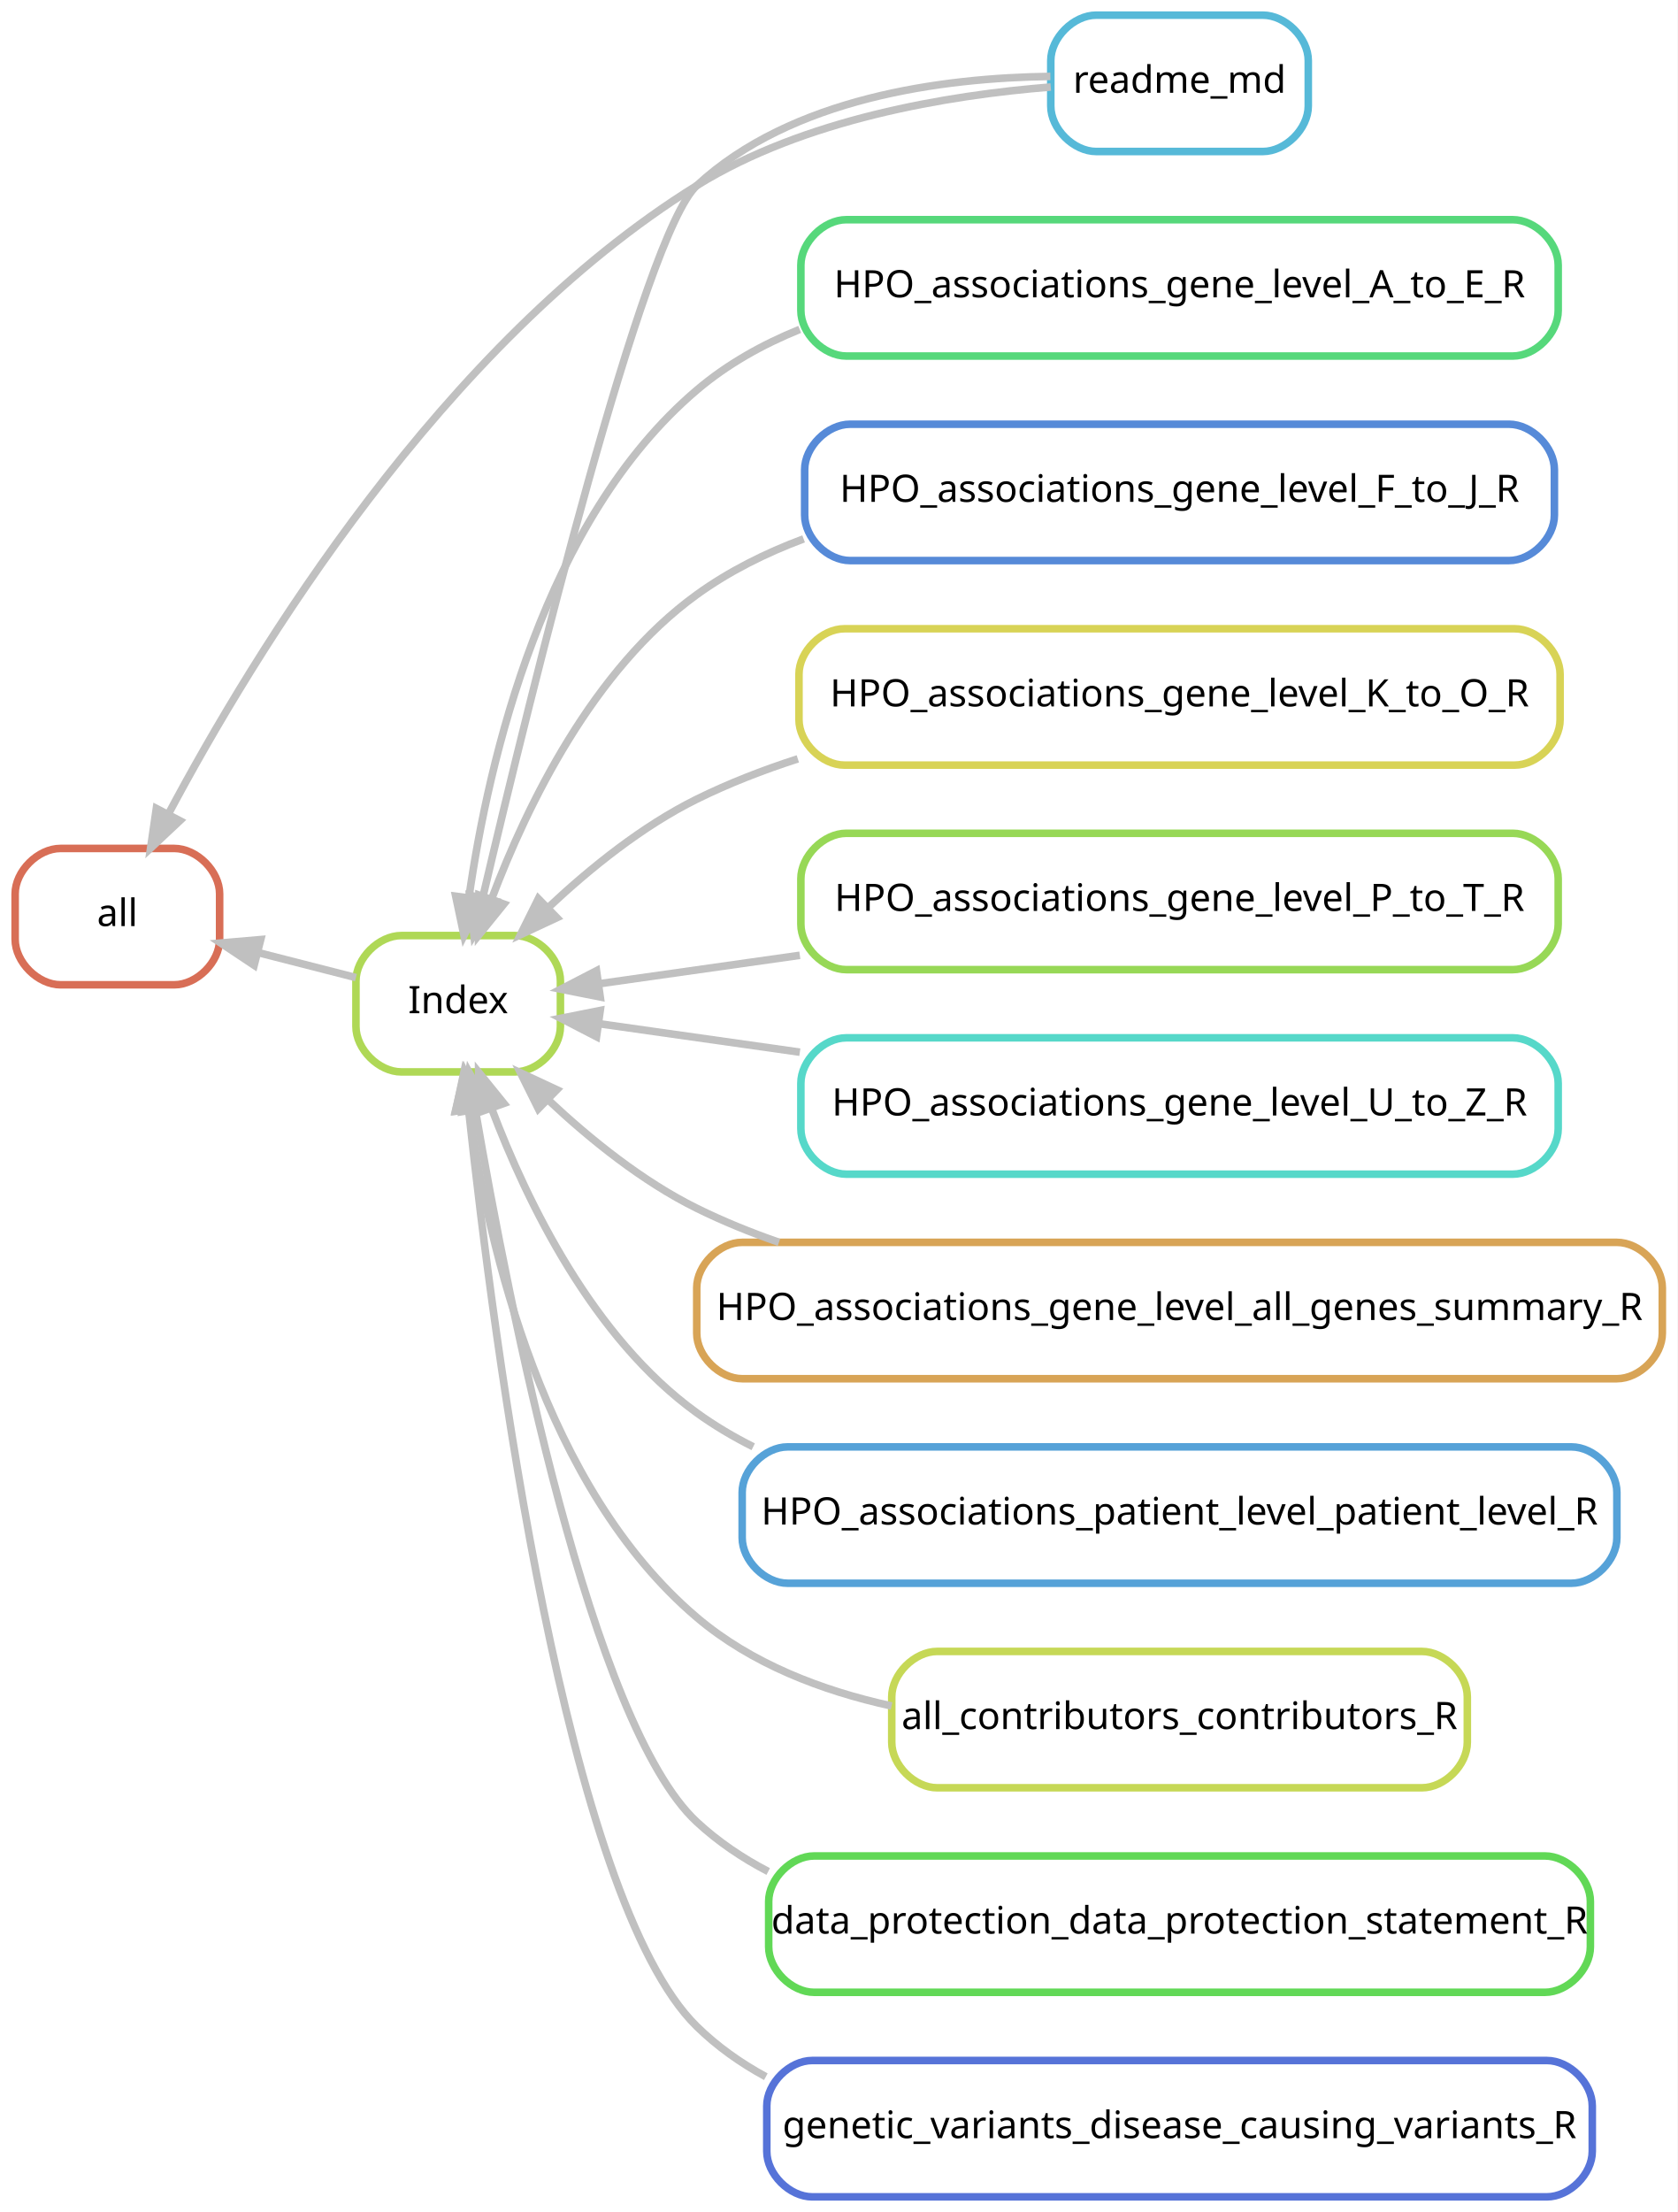
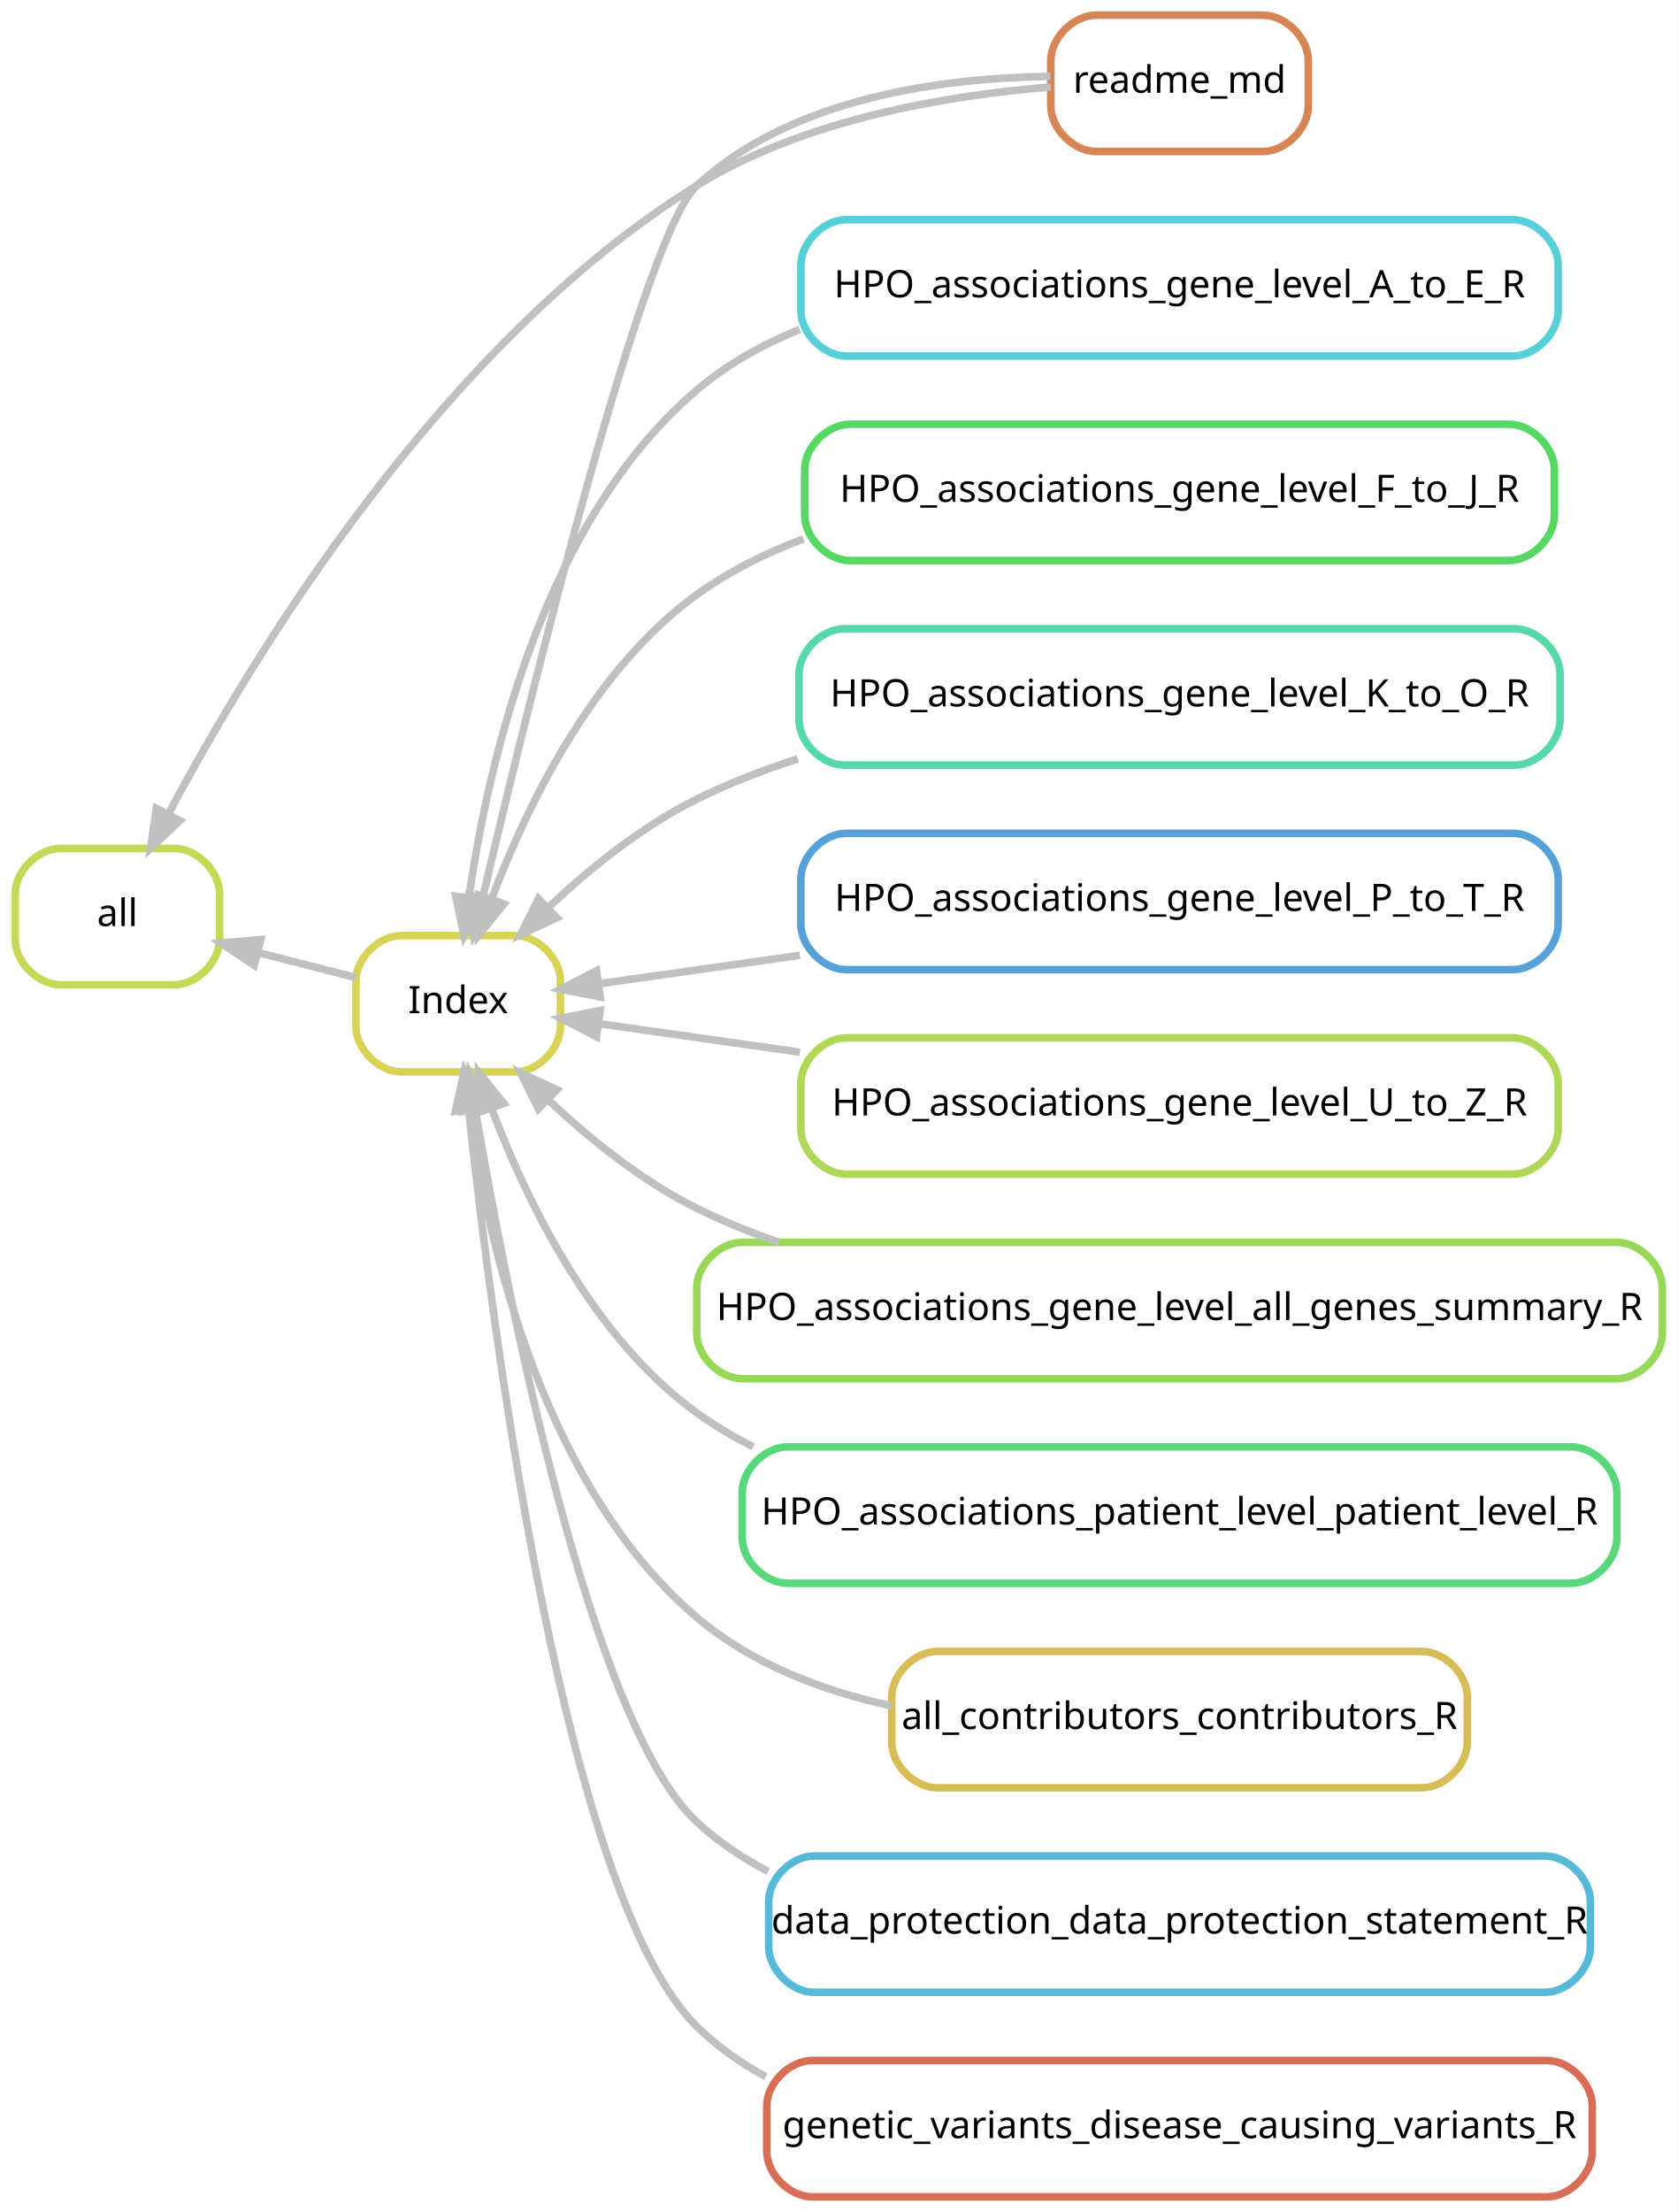
<svg xmlns="http://www.w3.org/2000/svg" width="443pt" height="584pt" viewBox="0.00 0.00 443.00 584.00">
  <g id="graph0" class="graph" transform="scale(1 1) rotate(0) translate(4 580)">
    <polygon fill="#ffffff" stroke="transparent" points="-4,4 -4,-580 439,-580 439,4 -4,4" />
    <g id="node1" class="node">
-       <path fill="none" stroke="#d86e56" stroke-width="2" d="M42,-356C42,-356 12,-356 12,-356 6,-356 0,-350 0,-344 0,-344 0,-332 0,-332 0,-326 6,-320 12,-320 12,-320 42,-320 42,-320 48,-320 54,-326 54,-332 54,-332 54,-344 54,-344 54,-350 48,-356 42,-356" />
+       <path fill="none" stroke="#c6d856" stroke-width="2" d="M42,-356C42,-356 12,-356 12,-356 6,-356 0,-350 0,-344 0,-344 0,-332 0,-332 0,-326 6,-320 12,-320 12,-320 42,-320 42,-320 48,-320 54,-326 54,-332 54,-332 54,-344 54,-344 54,-350 48,-356 42,-356" />
      <text text-anchor="middle" x="27" y="-335.5" font-family="sans" font-size="10.00" fill="#000000">all</text>
    </g>
    <g id="node2" class="node">
-       <path fill="none" stroke="#afd856" stroke-width="2" d="M132,-333C132,-333 102,-333 102,-333 96,-333 90,-327 90,-321 90,-321 90,-309 90,-309 90,-303 96,-297 102,-297 102,-297 132,-297 132,-297 138,-297 144,-303 144,-309 144,-309 144,-321 144,-321 144,-327 138,-333 132,-333" />
+       <path fill="none" stroke="#d8d356" stroke-width="2" d="M132,-333C132,-333 102,-333 102,-333 96,-333 90,-327 90,-321 90,-321 90,-309 90,-309 90,-303 96,-297 102,-297 102,-297 132,-297 132,-297 138,-297 144,-303 144,-309 144,-309 144,-321 144,-321 144,-327 138,-333 132,-333" />
      <text text-anchor="middle" x="117" y="-312.5" font-family="sans" font-size="10.00" fill="#000000">Index</text>
    </g>
-     <g id="edge2" class="edge">
+     <g id="edge1" class="edge">
      <path fill="none" stroke="#c0c0c0" stroke-width="2" d="M89.997,-321.901C81.884,-323.974 72.837,-326.286 64.187,-328.497" />
      <polygon fill="#c0c0c0" stroke="#c0c0c0" stroke-width="2" points="63.117,-325.158 54.295,-331.025 64.85,-331.94 63.117,-325.158" />
    </g>
    <g id="node3" class="node">
-       <path fill="none" stroke="#56d87b" stroke-width="2" d="M395.5,-522C395.5,-522 219.5,-522 219.5,-522 213.5,-522 207.5,-516 207.5,-510 207.5,-510 207.5,-498 207.5,-498 207.5,-492 213.5,-486 219.5,-486 219.5,-486 395.5,-486 395.5,-486 401.5,-486 407.5,-492 407.5,-498 407.5,-498 407.5,-510 407.5,-510 407.5,-516 401.5,-522 395.5,-522" />
+       <path fill="none" stroke="#56d0d8" stroke-width="2" d="M395.5,-522C395.5,-522 219.5,-522 219.5,-522 213.5,-522 207.5,-516 207.5,-510 207.5,-510 207.5,-498 207.5,-498 207.5,-492 213.5,-486 219.5,-486 219.5,-486 395.5,-486 395.5,-486 401.5,-486 407.5,-492 407.5,-498 407.5,-498 407.5,-510 407.5,-510 407.5,-516 401.5,-522 395.5,-522" />
      <text text-anchor="middle" x="307.5" y="-501.5" font-family="sans" font-size="10.00" fill="#000000">HPO_associations_gene_level_A_to_E_R</text>
    </g>
-     <g id="edge4" class="edge">
+     <g id="edge8" class="edge">
      <path fill="none" stroke="#c0c0c0" stroke-width="2" d="M207.201,-493.036C197.33,-489.041 188.018,-483.812 180,-477 139.708,-442.766 125.058,-379.511 119.825,-342.994" />
      <polygon fill="#c0c0c0" stroke="#c0c0c0" stroke-width="2" points="123.288,-342.483 118.534,-333.015 116.346,-343.381 123.288,-342.483" />
    </g>
    <g id="node4" class="node">
-       <path fill="none" stroke="#56b9d8" stroke-width="2" d="M329.5,-576C329.5,-576 285.5,-576 285.5,-576 279.5,-576 273.5,-570 273.5,-564 273.5,-564 273.5,-552 273.5,-552 273.5,-546 279.5,-540 285.5,-540 285.5,-540 329.5,-540 329.5,-540 335.5,-540 341.5,-546 341.5,-552 341.5,-552 341.5,-564 341.5,-564 341.5,-570 335.5,-576 329.5,-576" />
+       <path fill="none" stroke="#d88556" stroke-width="2" d="M329.5,-576C329.5,-576 285.5,-576 285.5,-576 279.5,-576 273.5,-570 273.5,-564 273.5,-564 273.5,-552 273.5,-552 273.5,-546 279.5,-540 285.5,-540 285.5,-540 329.5,-540 329.5,-540 335.5,-540 341.5,-546 341.5,-552 341.5,-552 341.5,-564 341.5,-564 341.5,-570 335.5,-576 329.5,-576" />
      <text text-anchor="middle" x="307.5" y="-555.5" font-family="sans" font-size="10.00" fill="#000000">readme_md</text>
    </g>
-     <g id="edge1" class="edge">
+     <g id="edge2" class="edge">
      <path fill="none" stroke="#c0c0c0" stroke-width="2" d="M273.494,-557.032C246.376,-554.86 208.372,-548.574 180,-531 112.919,-489.448 63.044,-407.51 40.428,-365.005" />
      <polygon fill="#c0c0c0" stroke="#c0c0c0" stroke-width="2" points="43.496,-363.32 35.769,-356.072 37.29,-366.557 43.496,-363.32" />
    </g>
-     <g id="edge12" class="edge">
+     <g id="edge7" class="edge">
      <path fill="none" stroke="#c0c0c0" stroke-width="2" d="M273.389,-559.826C244.907,-559.453 205.049,-554.235 180,-531 165.976,-517.991 136.53,-398.435 123.472,-342.994" />
      <polygon fill="#c0c0c0" stroke="#c0c0c0" stroke-width="2" points="126.848,-342.058 121.16,-333.119 120.032,-343.654 126.848,-342.058" />
    </g>
    <g id="node5" class="node">
-       <path fill="none" stroke="#568ad8" stroke-width="2" d="M394.5,-468C394.5,-468 220.5,-468 220.5,-468 214.5,-468 208.5,-462 208.5,-456 208.5,-456 208.5,-444 208.5,-444 208.5,-438 214.5,-432 220.5,-432 220.5,-432 394.5,-432 394.5,-432 400.5,-432 406.5,-438 406.5,-444 406.5,-444 406.5,-456 406.5,-456 406.5,-462 400.5,-468 394.5,-468" />
+       <path fill="none" stroke="#56d863" stroke-width="2" d="M394.5,-468C394.5,-468 220.5,-468 220.5,-468 214.5,-468 208.5,-462 208.5,-456 208.5,-456 208.5,-444 208.5,-444 208.5,-438 214.5,-432 220.5,-432 220.5,-432 394.5,-432 394.5,-432 400.5,-432 406.5,-438 406.5,-444 406.5,-444 406.5,-456 406.5,-456 406.5,-462 400.5,-468 394.5,-468" />
      <text text-anchor="middle" x="307.5" y="-447.5" font-family="sans" font-size="10.00" fill="#000000">HPO_associations_gene_level_F_to_J_R</text>
    </g>
-     <g id="edge7" class="edge">
+     <g id="edge11" class="edge">
      <path fill="none" stroke="#c0c0c0" stroke-width="2" d="M208.226,-437.729C198.165,-433.976 188.528,-429.162 180,-423 152.629,-403.223 135.259,-367.6 125.843,-342.693" />
      <polygon fill="#c0c0c0" stroke="#c0c0c0" stroke-width="2" points="129.066,-341.312 122.399,-333.078 122.476,-343.673 129.066,-341.312" />
    </g>
    <g id="node6" class="node">
-       <path fill="none" stroke="#d8d356" stroke-width="2" d="M396,-414C396,-414 219,-414 219,-414 213,-414 207,-408 207,-402 207,-402 207,-390 207,-390 207,-384 213,-378 219,-378 219,-378 396,-378 396,-378 402,-378 408,-384 408,-390 408,-390 408,-402 408,-402 408,-408 402,-414 396,-414" />
+       <path fill="none" stroke="#56d8a9" stroke-width="2" d="M396,-414C396,-414 219,-414 219,-414 213,-414 207,-408 207,-402 207,-402 207,-390 207,-390 207,-384 213,-378 219,-378 219,-378 396,-378 396,-378 402,-378 408,-384 408,-390 408,-390 408,-402 408,-402 408,-408 402,-414 396,-414" />
      <text text-anchor="middle" x="307.5" y="-393.5" font-family="sans" font-size="10.00" fill="#000000">HPO_associations_gene_level_K_to_O_R</text>
    </g>
-     <g id="edge3" class="edge">
+     <g id="edge13" class="edge">
      <path fill="none" stroke="#c0c0c0" stroke-width="2" d="M206.698,-379.655C197.46,-376.676 188.419,-373.157 180,-369 165.656,-361.918 151.902,-350.819 140.925,-340.521" />
      <polygon fill="#c0c0c0" stroke="#c0c0c0" stroke-width="2" points="143.057,-337.71 133.455,-333.232 138.169,-342.721 143.057,-337.71" />
    </g>
    <g id="node7" class="node">
-       <path fill="none" stroke="#97d856" stroke-width="2" d="M395.5,-360C395.5,-360 219.5,-360 219.5,-360 213.5,-360 207.5,-354 207.5,-348 207.5,-348 207.5,-336 207.5,-336 207.5,-330 213.5,-324 219.5,-324 219.5,-324 395.5,-324 395.5,-324 401.5,-324 407.5,-330 407.5,-336 407.5,-336 407.5,-348 407.5,-348 407.5,-354 401.5,-360 395.5,-360" />
+       <path fill="none" stroke="#56a2d8" stroke-width="2" d="M395.5,-360C395.5,-360 219.5,-360 219.5,-360 213.5,-360 207.5,-354 207.5,-348 207.5,-348 207.5,-336 207.5,-336 207.5,-330 213.5,-324 219.5,-324 219.5,-324 395.5,-324 395.5,-324 401.5,-324 407.5,-330 407.5,-336 407.5,-336 407.5,-348 407.5,-348 407.5,-354 401.5,-360 395.5,-360" />
      <text text-anchor="middle" x="307.5" y="-339.5" font-family="sans" font-size="10.00" fill="#000000">HPO_associations_gene_level_P_to_T_R</text>
    </g>
-     <g id="edge9" class="edge">
+     <g id="edge10" class="edge">
      <path fill="none" stroke="#c0c0c0" stroke-width="2" d="M207.229,-327.788C188.293,-325.105 169.623,-322.458 154.223,-320.276" />
      <polygon fill="#c0c0c0" stroke="#c0c0c0" stroke-width="2" points="154.512,-316.782 144.12,-318.844 153.53,-323.712 154.512,-316.782" />
    </g>
    <g id="node8" class="node">
-       <path fill="none" stroke="#56d8c9" stroke-width="2" d="M395.5,-306C395.5,-306 219.5,-306 219.5,-306 213.5,-306 207.5,-300 207.5,-294 207.5,-294 207.5,-282 207.5,-282 207.5,-276 213.5,-270 219.5,-270 219.5,-270 395.5,-270 395.5,-270 401.5,-270 407.5,-276 407.5,-282 407.5,-282 407.5,-294 407.5,-294 407.5,-300 401.5,-306 395.5,-306" />
+       <path fill="none" stroke="#afd856" stroke-width="2" d="M395.5,-306C395.5,-306 219.5,-306 219.5,-306 213.5,-306 207.5,-300 207.5,-294 207.5,-294 207.5,-282 207.5,-282 207.5,-276 213.5,-270 219.5,-270 219.5,-270 395.5,-270 395.5,-270 401.5,-270 407.5,-276 407.5,-282 407.5,-282 407.5,-294 407.5,-294 407.5,-300 401.5,-306 395.5,-306" />
      <text text-anchor="middle" x="307.5" y="-285.5" font-family="sans" font-size="10.00" fill="#000000">HPO_associations_gene_level_U_to_Z_R</text>
    </g>
-     <g id="edge8" class="edge">
+     <g id="edge3" class="edge">
      <path fill="none" stroke="#c0c0c0" stroke-width="2" d="M207.229,-302.212C188.293,-304.895 169.623,-307.542 154.223,-309.724" />
      <polygon fill="#c0c0c0" stroke="#c0c0c0" stroke-width="2" points="153.53,-306.288 144.12,-311.156 154.512,-313.218 153.53,-306.288" />
    </g>
    <g id="node9" class="node">
-       <path fill="none" stroke="#d8a456" stroke-width="2" d="M423,-252C423,-252 192,-252 192,-252 186,-252 180,-246 180,-240 180,-240 180,-228 180,-228 180,-222 186,-216 192,-216 192,-216 423,-216 423,-216 429,-216 435,-222 435,-228 435,-228 435,-240 435,-240 435,-246 429,-252 423,-252" />
+       <path fill="none" stroke="#97d856" stroke-width="2" d="M423,-252C423,-252 192,-252 192,-252 186,-252 180,-246 180,-240 180,-240 180,-228 180,-228 180,-222 186,-216 192,-216 192,-216 423,-216 423,-216 429,-216 435,-222 435,-228 435,-228 435,-240 435,-240 435,-246 429,-252 423,-252" />
      <text text-anchor="middle" x="307.5" y="-231.5" font-family="sans" font-size="10.00" fill="#000000">HPO_associations_gene_level_all_genes_summary_R</text>
    </g>
-     <g id="edge6" class="edge">
+     <g id="edge4" class="edge">
      <path fill="none" stroke="#c0c0c0" stroke-width="2" d="M201.712,-252.014C194.213,-254.617 186.898,-257.594 180,-261 165.656,-268.082 151.902,-279.181 140.925,-289.479" />
      <polygon fill="#c0c0c0" stroke="#c0c0c0" stroke-width="2" points="138.169,-287.279 133.455,-296.768 143.057,-292.29 138.169,-287.279" />
    </g>
    <g id="node10" class="node">
-       <path fill="none" stroke="#56a2d8" stroke-width="2" d="M411,-198C411,-198 204,-198 204,-198 198,-198 192,-192 192,-186 192,-186 192,-174 192,-174 192,-168 198,-162 204,-162 204,-162 411,-162 411,-162 417,-162 423,-168 423,-174 423,-174 423,-186 423,-186 423,-192 417,-198 411,-198" />
+       <path fill="none" stroke="#56d87b" stroke-width="2" d="M411,-198C411,-198 204,-198 204,-198 198,-198 192,-192 192,-186 192,-186 192,-174 192,-174 192,-168 198,-162 204,-162 204,-162 411,-162 411,-162 417,-162 423,-168 423,-174 423,-174 423,-186 423,-186 423,-192 417,-198 411,-198" />
      <text text-anchor="middle" x="307.5" y="-177.5" font-family="sans" font-size="10.00" fill="#000000">HPO_associations_patient_level_patient_level_R</text>
    </g>
-     <g id="edge13" class="edge">
+     <g id="edge5" class="edge">
      <path fill="none" stroke="#c0c0c0" stroke-width="2" d="M194.917,-198.031C189.687,-200.647 184.677,-203.621 180,-207 152.629,-226.777 135.259,-262.4 125.843,-287.307" />
      <polygon fill="#c0c0c0" stroke="#c0c0c0" stroke-width="2" points="122.476,-286.327 122.399,-296.922 129.066,-288.688 122.476,-286.327" />
    </g>
    <g id="node11" class="node">
-       <path fill="none" stroke="#c6d856" stroke-width="2" d="M371.5,-144C371.5,-144 243.5,-144 243.5,-144 237.5,-144 231.5,-138 231.5,-132 231.5,-132 231.5,-120 231.5,-120 231.5,-114 237.5,-108 243.5,-108 243.5,-108 371.5,-108 371.5,-108 377.5,-108 383.5,-114 383.5,-120 383.5,-120 383.5,-132 383.5,-132 383.5,-138 377.5,-144 371.5,-144" />
+       <path fill="none" stroke="#d8bc56" stroke-width="2" d="M371.5,-144C371.5,-144 243.5,-144 243.5,-144 237.5,-144 231.5,-138 231.5,-132 231.5,-132 231.5,-120 231.5,-120 231.5,-114 237.5,-108 243.5,-108 243.5,-108 371.5,-108 371.5,-108 377.5,-108 383.5,-114 383.5,-120 383.5,-120 383.5,-132 383.5,-132 383.5,-138 377.5,-144 371.5,-144" />
      <text text-anchor="middle" x="307.5" y="-123.5" font-family="sans" font-size="10.00" fill="#000000">all_contributors_contributors_R</text>
    </g>
-     <g id="edge5" class="edge">
+     <g id="edge12" class="edge">
      <path fill="none" stroke="#c0c0c0" stroke-width="2" d="M231.456,-129.593C212.968,-133.642 194.398,-140.767 180,-153 139.708,-187.234 125.058,-250.489 119.825,-287.006" />
      <polygon fill="#c0c0c0" stroke="#c0c0c0" stroke-width="2" points="116.346,-286.619 118.534,-296.985 123.288,-287.517 116.346,-286.619" />
    </g>
    <g id="node12" class="node">
-       <path fill="none" stroke="#61d856" stroke-width="2" d="M404,-90C404,-90 211,-90 211,-90 205,-90 199,-84 199,-78 199,-78 199,-66 199,-66 199,-60 205,-54 211,-54 211,-54 404,-54 404,-54 410,-54 416,-60 416,-66 416,-66 416,-78 416,-78 416,-84 410,-90 404,-90" />
+       <path fill="none" stroke="#56b9d8" stroke-width="2" d="M404,-90C404,-90 211,-90 211,-90 205,-90 199,-84 199,-78 199,-78 199,-66 199,-66 199,-60 205,-54 211,-54 211,-54 404,-54 404,-54 410,-54 416,-60 416,-66 416,-66 416,-78 416,-78 416,-84 410,-90 404,-90" />
      <text text-anchor="middle" x="307.5" y="-69.5" font-family="sans" font-size="10.00" fill="#000000">data_protection_data_protection_statement_R</text>
    </g>
-     <g id="edge10" class="edge">
+     <g id="edge9" class="edge">
      <path fill="none" stroke="#c0c0c0" stroke-width="2" d="M198.874,-85.895C192.031,-89.45 185.64,-93.768 180,-99 152.336,-124.66 130.547,-234.603 121.52,-287.007" />
      <polygon fill="#c0c0c0" stroke="#c0c0c0" stroke-width="2" points="118.052,-286.529 119.839,-296.972 124.954,-287.694 118.052,-286.529" />
    </g>
    <g id="node13" class="node">
-       <path fill="none" stroke="#5673d8" stroke-width="2" d="M404.5,-36C404.5,-36 210.5,-36 210.5,-36 204.5,-36 198.5,-30 198.5,-24 198.5,-24 198.5,-12 198.5,-12 198.5,-6 204.5,0 210.5,0 210.5,0 404.5,0 404.5,0 410.5,0 416.5,-6 416.5,-12 416.5,-12 416.5,-24 416.5,-24 416.5,-30 410.5,-36 404.5,-36" />
+       <path fill="none" stroke="#d86e56" stroke-width="2" d="M404.5,-36C404.5,-36 210.5,-36 210.5,-36 204.5,-36 198.5,-30 198.5,-24 198.5,-24 198.5,-12 198.5,-12 198.5,-6 204.5,0 210.5,0 210.5,0 404.5,0 404.5,0 410.5,0 416.5,-6 416.5,-12 416.5,-12 416.5,-24 416.5,-24 416.5,-30 410.5,-36 404.5,-36" />
      <text text-anchor="middle" x="307.5" y="-15.5" font-family="sans" font-size="10.00" fill="#000000">genetic_variants_disease_causing_variants_R</text>
    </g>
-     <g id="edge11" class="edge">
+     <g id="edge6" class="edge">
      <path fill="none" stroke="#c0c0c0" stroke-width="2" d="M198.249,-31.713C191.595,-35.317 185.415,-39.696 180,-45 145.618,-78.683 126.506,-224.52 119.79,-286.721" />
      <polygon fill="#c0c0c0" stroke="#c0c0c0" stroke-width="2" points="116.276,-286.667 118.713,-296.978 123.238,-287.398 116.276,-286.667" />
    </g>
  </g>
</svg>
